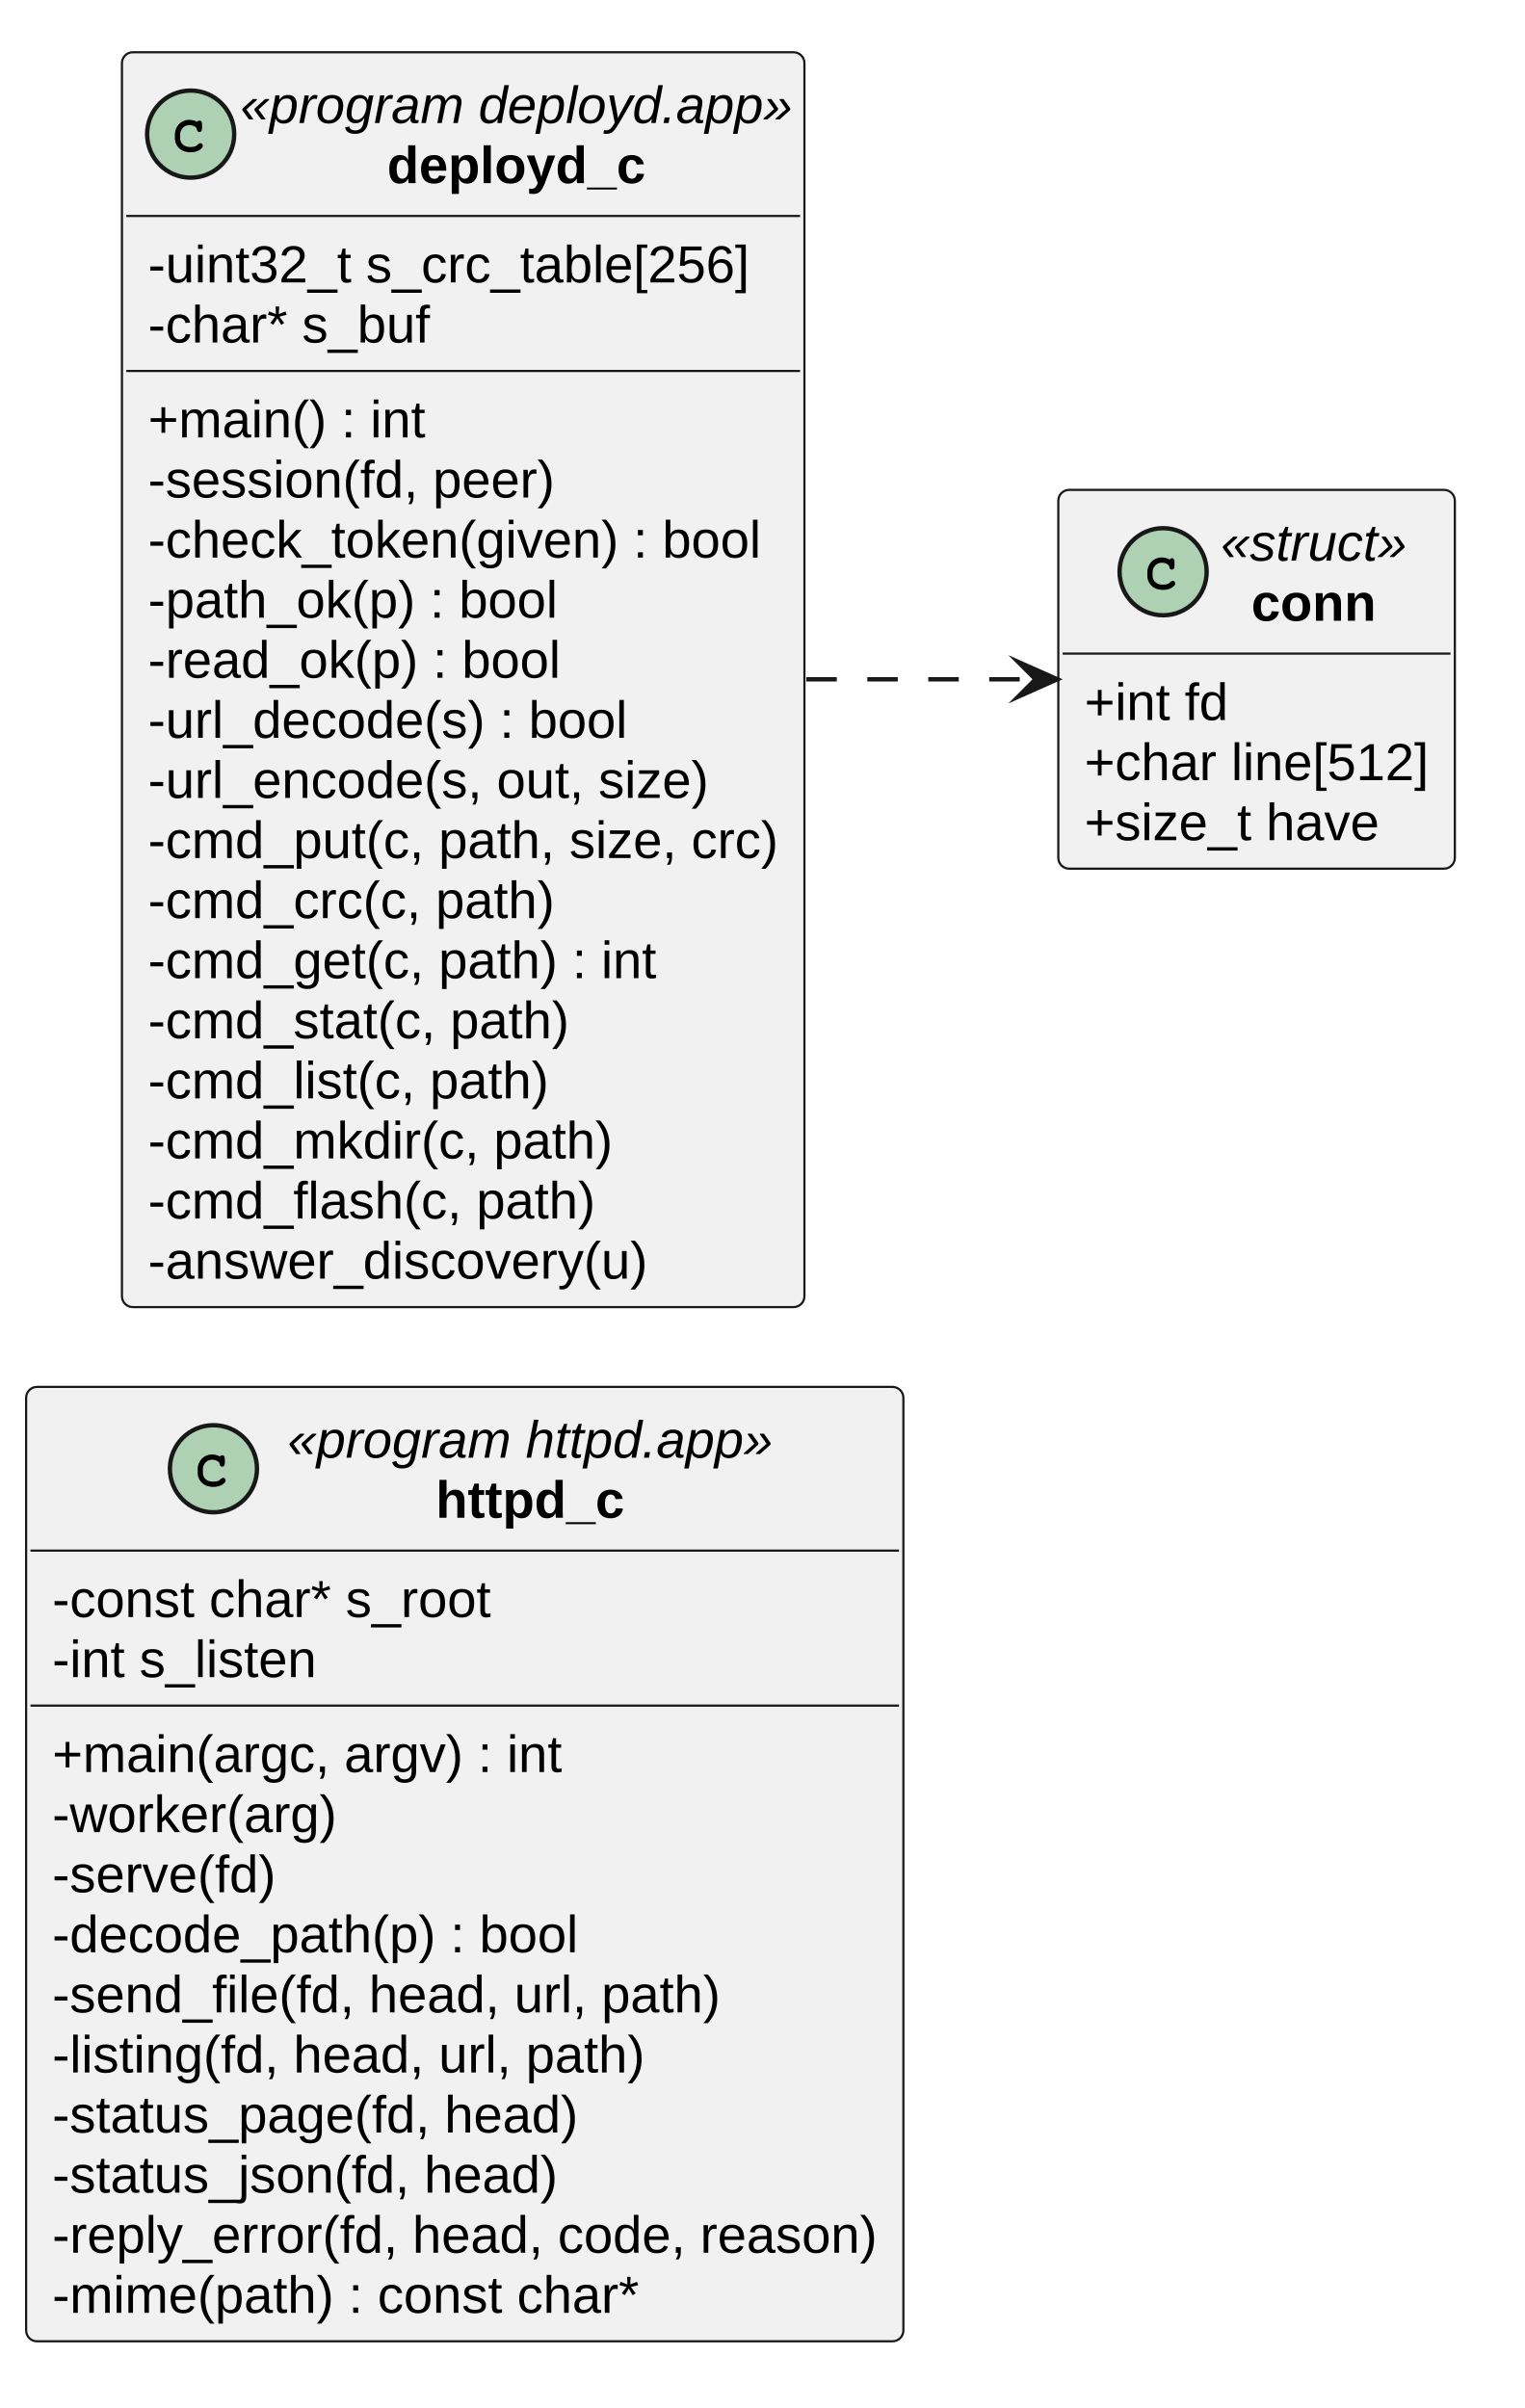
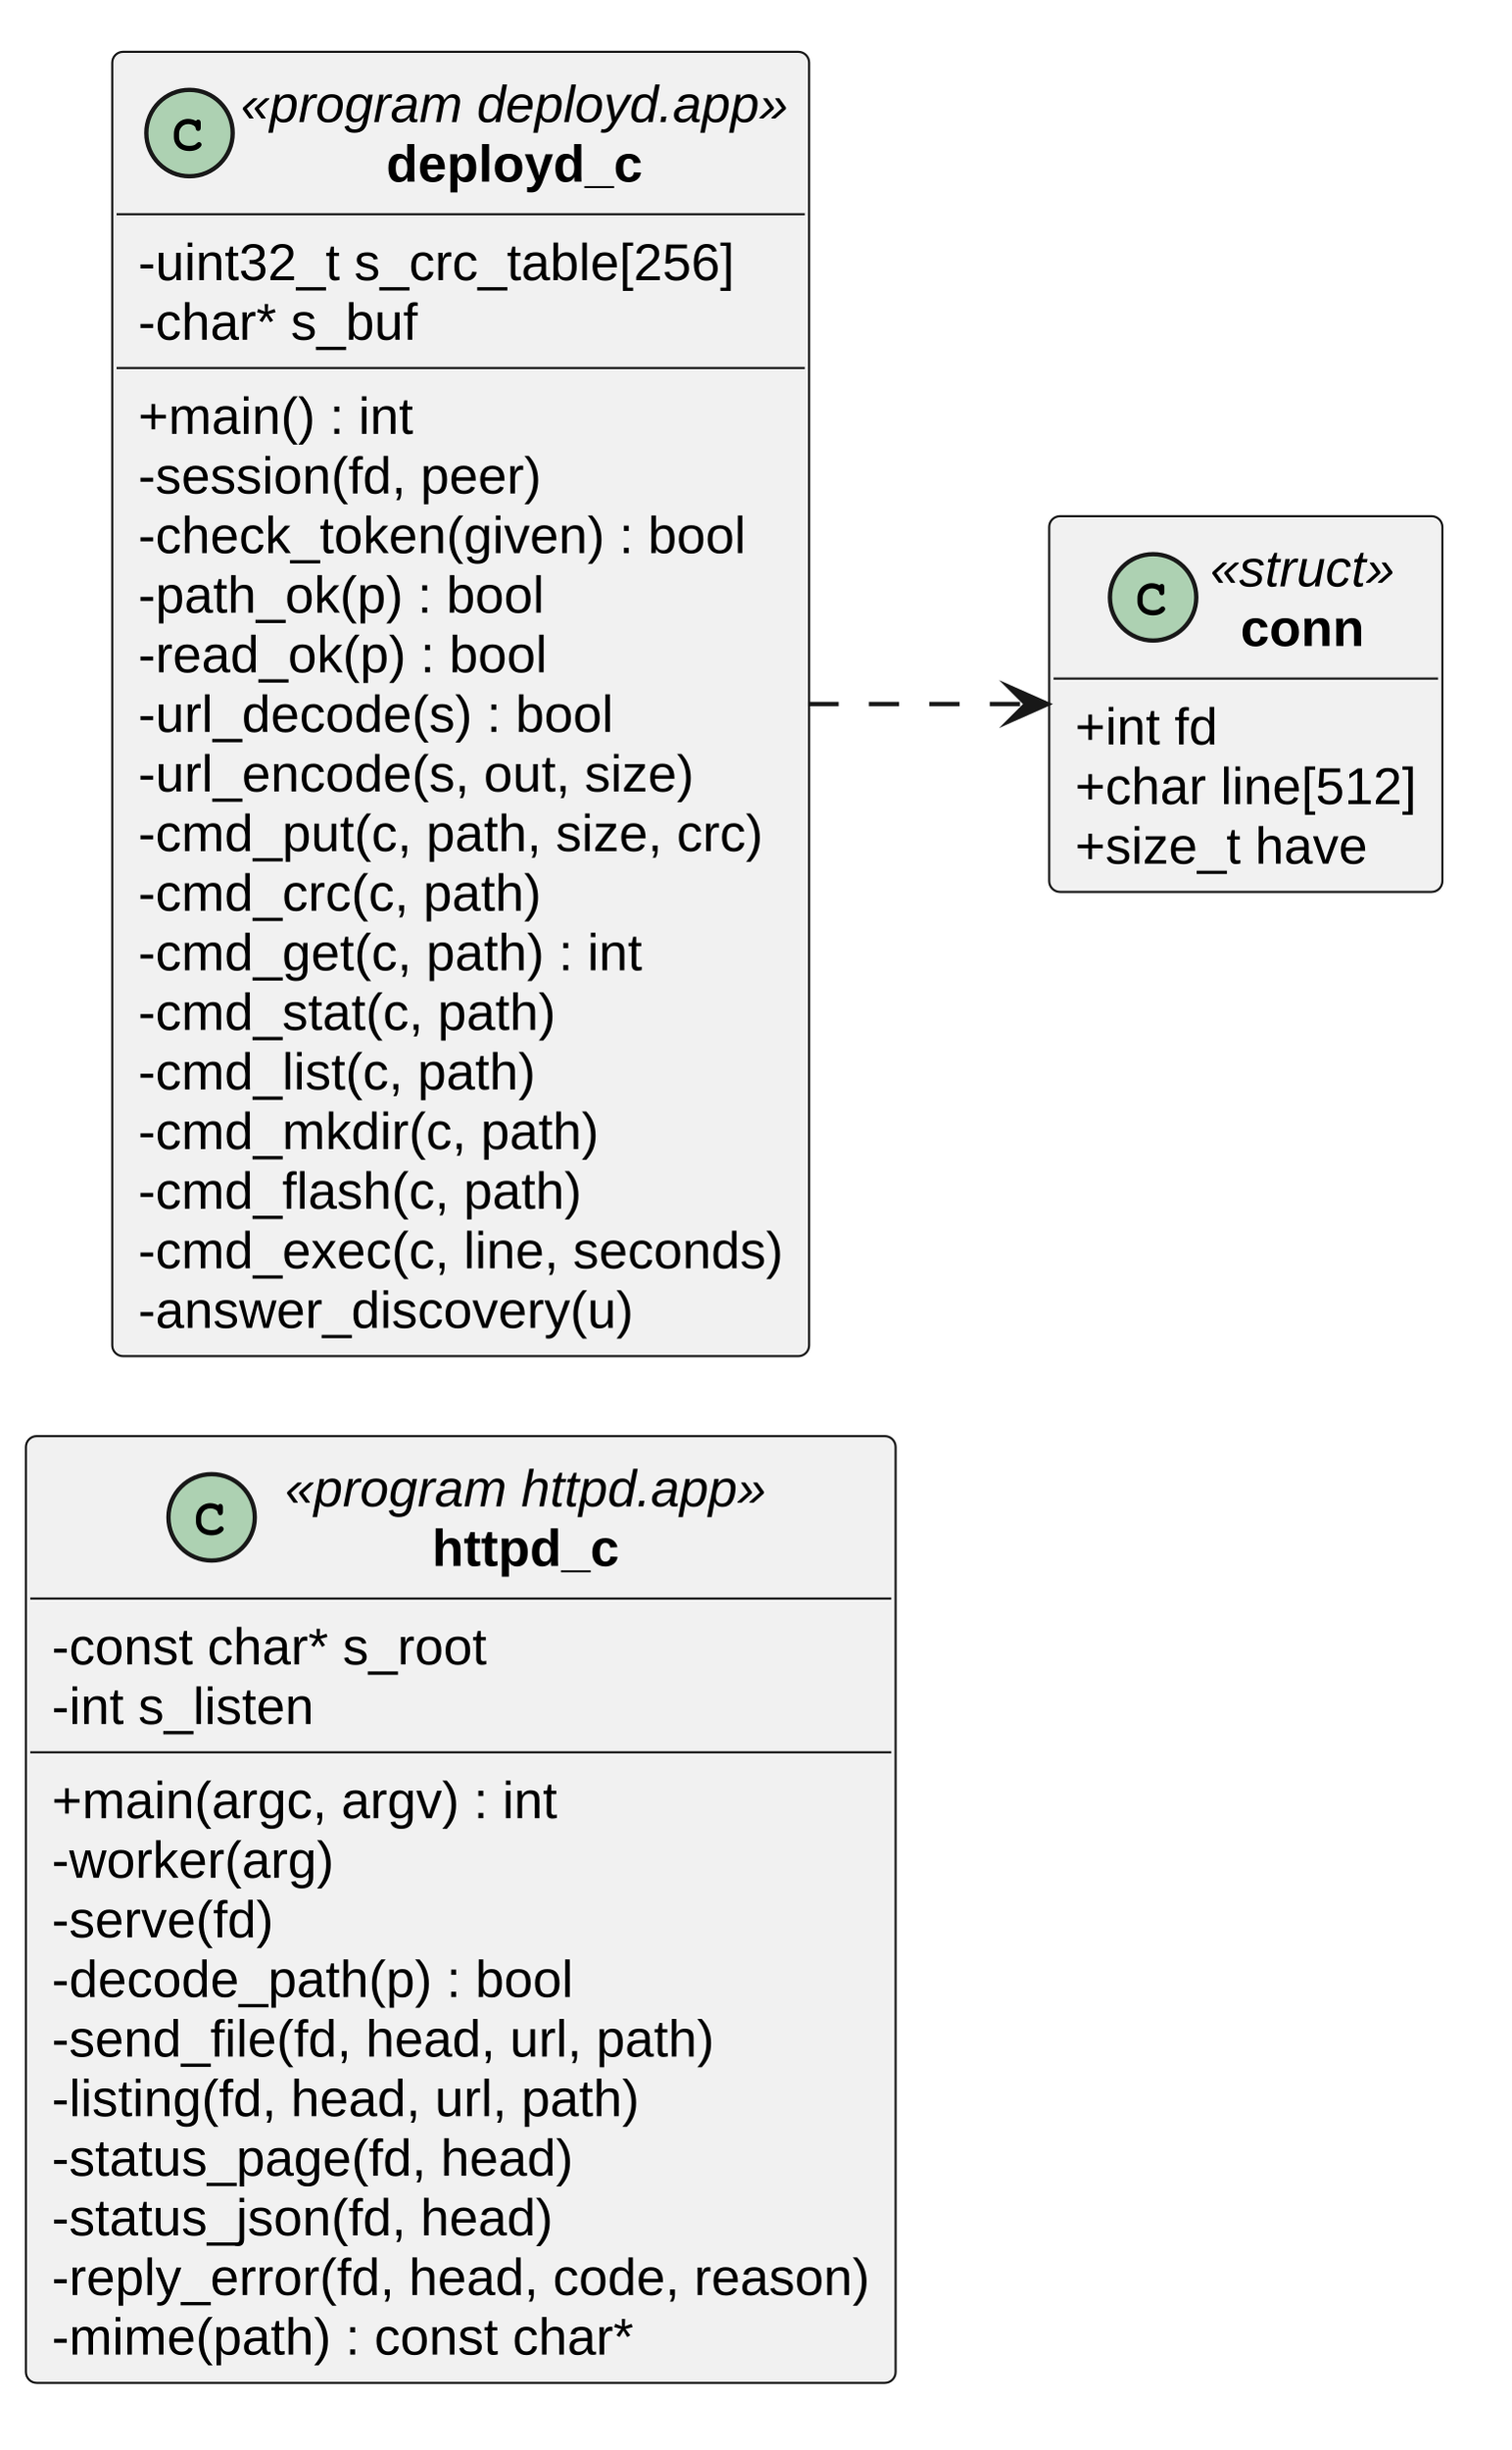
- <svg xmlns="http://www.w3.org/2000/svg" version="1.1" data-diagram-type="CLASS" style="width:350px;height:553px;background:#FFFFFF;" width="350px" height="553px" viewBox="0 0 350 553" zoomAndPan="magnify" preserveAspectRatio="none" contentStyleType="text/css">
+ <svg xmlns="http://www.w3.org/2000/svg" version="1.1" data-diagram-type="CLASS" style="width:350px;height:567px;background:#FFFFFF;" width="350px" height="567px" viewBox="0 0 350 567" zoomAndPan="magnify" preserveAspectRatio="none" contentStyleType="text/css">
  <defs />
  <g font-family="sans-serif" lengthAdjust="spacing">
    <g class="entity" data-qualified-name="httpd_c" id="ent0001" data-source-line="3">
-       <rect x="6" y="318.5" width="201.428" height="219.184" fill="#F1F1F1" style="stroke:#181818;stroke-width:0.5;" rx="2.5" ry="2.5" />
-       <ellipse cx="49.009" cy="337.299" rx="10" ry="10" fill="#ADD1B2" style="stroke:#181818;stroke-width:1;" />
-       <path d="M50.493,334.502 Q50.603,334.346 50.728,334.268 Q50.868,334.189 51.024,334.189 Q51.29,334.189 51.446,334.377 Q51.618,334.564 51.618,334.986 L51.618,336.018 Q51.618,336.439 51.446,336.627 Q51.29,336.814 51.024,336.814 Q50.774,336.814 50.634,336.674 Q50.493,336.549 50.415,336.174 Q50.384,335.924 50.259,335.799 Q50.009,335.533 49.571,335.377 Q49.149,335.221 48.712,335.221 Q48.181,335.221 47.728,335.455 Q47.274,335.689 46.931,336.221 Q46.587,336.736 46.587,337.471 L46.587,338.252 Q46.587,339.111 47.212,339.689 Q47.853,340.268 48.962,340.268 Q49.634,340.268 50.103,340.096 Q50.368,339.986 50.665,339.674 Q50.853,339.486 50.962,339.439 Q51.071,339.377 51.196,339.377 Q51.446,339.377 51.618,339.564 Q51.806,339.736 51.806,339.986 Q51.806,340.236 51.556,340.518 Q51.196,340.924 50.634,341.158 Q49.884,341.471 48.978,341.471 Q47.899,341.471 47.056,341.033 Q46.353,340.689 45.868,339.924 Q45.384,339.158 45.384,338.268 L45.384,337.455 Q45.384,336.518 45.821,335.705 Q46.259,334.893 47.024,334.455 Q47.806,334.018 48.665,334.018 Q49.196,334.018 49.649,334.143 Q50.103,334.252 50.493,334.502 Z " fill="#000" />
-       <text x="66.009" y="334.756" fill="#000" font-size="12" textLength="111.41" font-style="italic" font-family="Arial">«program httpd.app»</text>
-       <text x="100.049" y="348.555" fill="#000" font-size="12" textLength="43.33" font-weight="700" font-family="Arial">httpd_c</text>
-       <line x1="7" y1="356.098" x2="206.428" y2="356.098" style="stroke:#181818;stroke-width:0.5;" />
-       <text x="12" y="371.354" fill="#000" font-size="12" textLength="100.711" font-family="Arial">-const char* s_root</text>
-       <text x="12" y="385.152" fill="#000" font-size="12" textLength="60.691" font-family="Arial">-int s_listen</text>
-       <line x1="7" y1="391.695" x2="206.428" y2="391.695" style="stroke:#181818;stroke-width:0.5;" />
-       <text x="12" y="406.951" fill="#000" font-size="12" textLength="117.041" font-family="Arial">+main(argc, argv) : int</text>
-       <text x="12" y="420.75" fill="#000" font-size="12" textLength="65.338" font-family="Arial">-worker(arg)</text>
-       <text x="12" y="434.549" fill="#000" font-size="12" textLength="51.34" font-family="Arial">-serve(fd)</text>
-       <text x="12" y="448.348" fill="#000" font-size="12" textLength="120.75" font-family="Arial">-decode_path(p) : bool</text>
-       <text x="12" y="462.146" fill="#000" font-size="12" textLength="153.422" font-family="Arial">-send_file(fd, head, url, path)</text>
-       <text x="12" y="475.945" fill="#000" font-size="12" textLength="136.066" font-family="Arial">-listing(fd, head, url, path)</text>
-       <text x="12" y="489.744" fill="#000" font-size="12" textLength="120.744" font-family="Arial">-status_page(fd, head)</text>
-       <text x="12" y="503.543" fill="#000" font-size="12" textLength="116.063" font-family="Arial">-status_json(fd, head)</text>
-       <text x="12" y="517.342" fill="#000" font-size="12" textLength="189.428" font-family="Arial">-reply_error(fd, head, code, reason)</text>
-       <text x="12" y="531.141" fill="#000" font-size="12" textLength="134.707" font-family="Arial">-mime(path) : const char*</text>
+       <rect x="6" y="332.5" width="201.428" height="219.184" fill="#F1F1F1" style="stroke:#181818;stroke-width:0.5;" rx="2.5" ry="2.5" />
+       <ellipse cx="49.009" cy="351.299" rx="10" ry="10" fill="#ADD1B2" style="stroke:#181818;stroke-width:1;" />
+       <path d="M50.493,348.502 Q50.603,348.346 50.728,348.268 Q50.868,348.189 51.024,348.189 Q51.29,348.189 51.446,348.377 Q51.618,348.564 51.618,348.986 L51.618,350.018 Q51.618,350.439 51.446,350.627 Q51.29,350.814 51.024,350.814 Q50.774,350.814 50.634,350.674 Q50.493,350.549 50.415,350.174 Q50.384,349.924 50.259,349.799 Q50.009,349.533 49.571,349.377 Q49.149,349.221 48.712,349.221 Q48.181,349.221 47.728,349.455 Q47.274,349.689 46.931,350.221 Q46.587,350.736 46.587,351.471 L46.587,352.252 Q46.587,353.111 47.212,353.689 Q47.853,354.268 48.962,354.268 Q49.634,354.268 50.103,354.096 Q50.368,353.986 50.665,353.674 Q50.853,353.486 50.962,353.439 Q51.071,353.377 51.196,353.377 Q51.446,353.377 51.618,353.564 Q51.806,353.736 51.806,353.986 Q51.806,354.236 51.556,354.518 Q51.196,354.924 50.634,355.158 Q49.884,355.471 48.978,355.471 Q47.899,355.471 47.056,355.033 Q46.353,354.689 45.868,353.924 Q45.384,353.158 45.384,352.268 L45.384,351.455 Q45.384,350.518 45.821,349.705 Q46.259,348.893 47.024,348.455 Q47.806,348.018 48.665,348.018 Q49.196,348.018 49.649,348.143 Q50.103,348.252 50.493,348.502 Z " fill="#000" />
+       <text x="66.009" y="348.756" fill="#000" font-size="12" textLength="111.41" font-style="italic" font-family="Arial">«program httpd.app»</text>
+       <text x="100.049" y="362.555" fill="#000" font-size="12" textLength="43.33" font-weight="700" font-family="Arial">httpd_c</text>
+       <line x1="7" y1="370.098" x2="206.428" y2="370.098" style="stroke:#181818;stroke-width:0.5;" />
+       <text x="12" y="385.354" fill="#000" font-size="12" textLength="100.711" font-family="Arial">-const char* s_root</text>
+       <text x="12" y="399.152" fill="#000" font-size="12" textLength="60.691" font-family="Arial">-int s_listen</text>
+       <line x1="7" y1="405.695" x2="206.428" y2="405.695" style="stroke:#181818;stroke-width:0.5;" />
+       <text x="12" y="420.951" fill="#000" font-size="12" textLength="117.041" font-family="Arial">+main(argc, argv) : int</text>
+       <text x="12" y="434.75" fill="#000" font-size="12" textLength="65.338" font-family="Arial">-worker(arg)</text>
+       <text x="12" y="448.549" fill="#000" font-size="12" textLength="51.34" font-family="Arial">-serve(fd)</text>
+       <text x="12" y="462.348" fill="#000" font-size="12" textLength="120.75" font-family="Arial">-decode_path(p) : bool</text>
+       <text x="12" y="476.146" fill="#000" font-size="12" textLength="153.422" font-family="Arial">-send_file(fd, head, url, path)</text>
+       <text x="12" y="489.945" fill="#000" font-size="12" textLength="136.066" font-family="Arial">-listing(fd, head, url, path)</text>
+       <text x="12" y="503.744" fill="#000" font-size="12" textLength="120.744" font-family="Arial">-status_page(fd, head)</text>
+       <text x="12" y="517.543" fill="#000" font-size="12" textLength="116.063" font-family="Arial">-status_json(fd, head)</text>
+       <text x="12" y="531.342" fill="#000" font-size="12" textLength="189.428" font-family="Arial">-reply_error(fd, head, code, reason)</text>
+       <text x="12" y="545.141" fill="#000" font-size="12" textLength="134.707" font-family="Arial">-mime(path) : const char*</text>
    </g>
    <g class="entity" data-qualified-name="deployd_c" id="ent0002" data-source-line="17">
-       <rect x="28" y="12" width="156.709" height="288.178" fill="#F1F1F1" style="stroke:#181818;stroke-width:0.5;" rx="2.5" ry="2.5" />
-       <ellipse cx="43.779" cy="30.799" rx="10" ry="10" fill="#ADD1B2" style="stroke:#181818;stroke-width:1;" />
-       <path d="M45.263,28.002 Q45.373,27.846 45.498,27.768 Q45.638,27.689 45.795,27.689 Q46.06,27.689 46.216,27.877 Q46.388,28.064 46.388,28.486 L46.388,29.518 Q46.388,29.939 46.216,30.127 Q46.06,30.314 45.795,30.314 Q45.545,30.314 45.404,30.174 Q45.263,30.049 45.185,29.674 Q45.154,29.424 45.029,29.299 Q44.779,29.033 44.341,28.877 Q43.92,28.721 43.482,28.721 Q42.951,28.721 42.498,28.955 Q42.045,29.189 41.701,29.721 Q41.357,30.236 41.357,30.971 L41.357,31.752 Q41.357,32.611 41.982,33.189 Q42.623,33.768 43.732,33.768 Q44.404,33.768 44.873,33.596 Q45.138,33.486 45.435,33.174 Q45.623,32.986 45.732,32.939 Q45.841,32.877 45.966,32.877 Q46.216,32.877 46.388,33.064 Q46.576,33.236 46.576,33.486 Q46.576,33.736 46.326,34.018 Q45.966,34.424 45.404,34.658 Q44.654,34.971 43.748,34.971 Q42.67,34.971 41.826,34.533 Q41.123,34.189 40.638,33.424 Q40.154,32.658 40.154,31.768 L40.154,30.955 Q40.154,30.018 40.591,29.205 Q41.029,28.393 41.795,27.955 Q42.576,27.518 43.435,27.518 Q43.966,27.518 44.42,27.643 Q44.873,27.752 45.263,28.002 Z " fill="#000" />
-       <text x="55.174" y="28.256" fill="#000" font-size="12" textLength="126.756" font-style="italic" font-family="Arial">«program deployd.app»</text>
-       <text x="88.877" y="42.055" fill="#000" font-size="12" textLength="59.35" font-weight="700" font-family="Arial">deployd_c</text>
-       <line x1="29" y1="49.598" x2="183.709" y2="49.598" style="stroke:#181818;stroke-width:0.5;" />
-       <text x="34" y="64.854" fill="#000" font-size="12" textLength="138.088" font-family="Arial">-uint32_t s_crc_table[256]</text>
-       <text x="34" y="78.652" fill="#000" font-size="12" textLength="64.699" font-family="Arial">-char* s_buf</text>
-       <line x1="29" y1="85.195" x2="183.709" y2="85.195" style="stroke:#181818;stroke-width:0.5;" />
-       <text x="34" y="100.451" fill="#000" font-size="12" textLength="63.686" font-family="Arial">+main() : int</text>
-       <text x="34" y="114.25" fill="#000" font-size="12" textLength="93.369" font-family="Arial">-session(fd, peer)</text>
-       <text x="34" y="128.049" fill="#000" font-size="12" textLength="140.742" font-family="Arial">-check_token(given) : bool</text>
-       <text x="34" y="141.848" fill="#000" font-size="12" textLength="94.055" font-family="Arial">-path_ok(p) : bool</text>
-       <text x="34" y="155.646" fill="#000" font-size="12" textLength="94.717" font-family="Arial">-read_ok(p) : bool</text>
-       <text x="34" y="169.445" fill="#000" font-size="12" textLength="110.057" font-family="Arial">-url_decode(s) : bool</text>
-       <text x="34" y="183.244" fill="#000" font-size="12" textLength="128.725" font-family="Arial">-url_encode(s, out, size)</text>
-       <text x="34" y="197.043" fill="#000" font-size="12" textLength="144.709" font-family="Arial">-cmd_put(c, path, size, crc)</text>
-       <text x="34" y="210.842" fill="#000" font-size="12" textLength="93.352" font-family="Arial">-cmd_crc(c, path)</text>
-       <text x="34" y="224.641" fill="#000" font-size="12" textLength="116.713" font-family="Arial">-cmd_get(c, path) : int</text>
-       <text x="34" y="238.439" fill="#000" font-size="12" textLength="96.697" font-family="Arial">-cmd_stat(c, path)</text>
-       <text x="34" y="252.238" fill="#000" font-size="12" textLength="92.021" font-family="Arial">-cmd_list(c, path)</text>
-       <text x="34" y="266.037" fill="#000" font-size="12" textLength="106.688" font-family="Arial">-cmd_mkdir(c, path)</text>
-       <text x="34" y="279.836" fill="#000" font-size="12" textLength="102.703" font-family="Arial">-cmd_flash(c, path)</text>
-       <text x="34" y="293.635" fill="#000" font-size="12" textLength="114.703" font-family="Arial">-answer_discovery(u)</text>
+       <rect x="26" y="12" width="161.391" height="301.977" fill="#F1F1F1" style="stroke:#181818;stroke-width:0.5;" rx="2.5" ry="2.5" />
+       <ellipse cx="43.886" cy="30.799" rx="10" ry="10" fill="#ADD1B2" style="stroke:#181818;stroke-width:1;" />
+       <path d="M45.37,28.002 Q45.479,27.846 45.604,27.768 Q45.745,27.689 45.901,27.689 Q46.167,27.689 46.323,27.877 Q46.495,28.064 46.495,28.486 L46.495,29.518 Q46.495,29.939 46.323,30.127 Q46.167,30.314 45.901,30.314 Q45.651,30.314 45.511,30.174 Q45.37,30.049 45.292,29.674 Q45.261,29.424 45.136,29.299 Q44.886,29.033 44.448,28.877 Q44.026,28.721 43.589,28.721 Q43.058,28.721 42.604,28.955 Q42.151,29.189 41.808,29.721 Q41.464,30.236 41.464,30.971 L41.464,31.752 Q41.464,32.611 42.089,33.189 Q42.729,33.768 43.839,33.768 Q44.511,33.768 44.979,33.596 Q45.245,33.486 45.542,33.174 Q45.729,32.986 45.839,32.939 Q45.948,32.877 46.073,32.877 Q46.323,32.877 46.495,33.064 Q46.683,33.236 46.683,33.486 Q46.683,33.736 46.433,34.018 Q46.073,34.424 45.511,34.658 Q44.761,34.971 43.854,34.971 Q42.776,34.971 41.933,34.533 Q41.229,34.189 40.745,33.424 Q40.261,32.658 40.261,31.768 L40.261,30.955 Q40.261,30.018 40.698,29.205 Q41.136,28.393 41.901,27.955 Q42.683,27.518 43.542,27.518 Q44.073,27.518 44.526,27.643 Q44.979,27.752 45.37,28.002 Z " fill="#000" />
+       <text x="55.749" y="28.256" fill="#000" font-size="12" textLength="126.756" font-style="italic" font-family="Arial">«program deployd.app»</text>
+       <text x="89.452" y="42.055" fill="#000" font-size="12" textLength="59.35" font-weight="700" font-family="Arial">deployd_c</text>
+       <line x1="27" y1="49.598" x2="186.391" y2="49.598" style="stroke:#181818;stroke-width:0.5;" />
+       <text x="32" y="64.854" fill="#000" font-size="12" textLength="138.088" font-family="Arial">-uint32_t s_crc_table[256]</text>
+       <text x="32" y="78.652" fill="#000" font-size="12" textLength="64.699" font-family="Arial">-char* s_buf</text>
+       <line x1="27" y1="85.195" x2="186.391" y2="85.195" style="stroke:#181818;stroke-width:0.5;" />
+       <text x="32" y="100.451" fill="#000" font-size="12" textLength="63.686" font-family="Arial">+main() : int</text>
+       <text x="32" y="114.25" fill="#000" font-size="12" textLength="93.369" font-family="Arial">-session(fd, peer)</text>
+       <text x="32" y="128.049" fill="#000" font-size="12" textLength="140.742" font-family="Arial">-check_token(given) : bool</text>
+       <text x="32" y="141.848" fill="#000" font-size="12" textLength="94.055" font-family="Arial">-path_ok(p) : bool</text>
+       <text x="32" y="155.646" fill="#000" font-size="12" textLength="94.717" font-family="Arial">-read_ok(p) : bool</text>
+       <text x="32" y="169.445" fill="#000" font-size="12" textLength="110.057" font-family="Arial">-url_decode(s) : bool</text>
+       <text x="32" y="183.244" fill="#000" font-size="12" textLength="128.725" font-family="Arial">-url_encode(s, out, size)</text>
+       <text x="32" y="197.043" fill="#000" font-size="12" textLength="144.709" font-family="Arial">-cmd_put(c, path, size, crc)</text>
+       <text x="32" y="210.842" fill="#000" font-size="12" textLength="93.352" font-family="Arial">-cmd_crc(c, path)</text>
+       <text x="32" y="224.641" fill="#000" font-size="12" textLength="116.713" font-family="Arial">-cmd_get(c, path) : int</text>
+       <text x="32" y="238.439" fill="#000" font-size="12" textLength="96.697" font-family="Arial">-cmd_stat(c, path)</text>
+       <text x="32" y="252.238" fill="#000" font-size="12" textLength="92.021" font-family="Arial">-cmd_list(c, path)</text>
+       <text x="32" y="266.037" fill="#000" font-size="12" textLength="106.688" font-family="Arial">-cmd_mkdir(c, path)</text>
+       <text x="32" y="279.836" fill="#000" font-size="12" textLength="102.703" font-family="Arial">-cmd_flash(c, path)</text>
+       <text x="32" y="293.635" fill="#000" font-size="12" textLength="149.391" font-family="Arial">-cmd_exec(c, line, seconds)</text>
+       <text x="32" y="307.434" fill="#000" font-size="12" textLength="114.703" font-family="Arial">-answer_discovery(u)</text>
    </g>
-     <g class="entity" data-qualified-name="conn" id="ent0003" data-source-line="36">
-       <rect x="243" y="112.5" width="91.055" height="86.994" fill="#F1F1F1" style="stroke:#181818;stroke-width:0.5;" rx="2.5" ry="2.5" />
-       <ellipse cx="267.066" cy="131.299" rx="10" ry="10" fill="#ADD1B2" style="stroke:#181818;stroke-width:1;" />
-       <path d="M268.55,128.502 Q268.66,128.346 268.785,128.268 Q268.925,128.189 269.082,128.189 Q269.347,128.189 269.504,128.377 Q269.675,128.564 269.675,128.986 L269.675,130.018 Q269.675,130.439 269.504,130.627 Q269.347,130.814 269.082,130.814 Q268.832,130.814 268.691,130.674 Q268.55,130.549 268.472,130.174 Q268.441,129.924 268.316,129.799 Q268.066,129.533 267.629,129.377 Q267.207,129.221 266.769,129.221 Q266.238,129.221 265.785,129.455 Q265.332,129.689 264.988,130.221 Q264.644,130.736 264.644,131.471 L264.644,132.252 Q264.644,133.111 265.269,133.689 Q265.91,134.268 267.019,134.268 Q267.691,134.268 268.16,134.096 Q268.425,133.986 268.722,133.674 Q268.91,133.486 269.019,133.439 Q269.129,133.377 269.254,133.377 Q269.504,133.377 269.675,133.564 Q269.863,133.736 269.863,133.986 Q269.863,134.236 269.613,134.518 Q269.254,134.924 268.691,135.158 Q267.941,135.471 267.035,135.471 Q265.957,135.471 265.113,135.033 Q264.41,134.689 263.925,133.924 Q263.441,133.158 263.441,132.268 L263.441,131.455 Q263.441,130.518 263.879,129.705 Q264.316,128.893 265.082,128.455 Q265.863,128.018 266.722,128.018 Q267.254,128.018 267.707,128.143 Q268.16,128.252 268.55,128.502 Z " fill="#000" />
-       <text x="280.303" y="128.756" fill="#000" font-size="12" textLength="42.686" font-style="italic" font-family="Arial">«struct»</text>
-       <text x="287.314" y="142.555" fill="#000" font-size="12" textLength="28.664" font-weight="700" font-family="Arial">conn</text>
-       <line x1="244" y1="150.098" x2="333.055" y2="150.098" style="stroke:#181818;stroke-width:0.5;" />
-       <text x="249" y="165.354" fill="#000" font-size="12" textLength="33.023" font-family="Arial">+int fd</text>
-       <text x="249" y="179.152" fill="#000" font-size="12" textLength="79.055" font-family="Arial">+char line[512]</text>
-       <text x="249" y="192.951" fill="#000" font-size="12" textLength="67.711" font-family="Arial">+size_t have</text>
+     <g class="entity" data-qualified-name="conn" id="ent0003" data-source-line="37">
+       <rect x="243" y="119.5" width="91.055" height="86.994" fill="#F1F1F1" style="stroke:#181818;stroke-width:0.5;" rx="2.5" ry="2.5" />
+       <ellipse cx="267.066" cy="138.299" rx="10" ry="10" fill="#ADD1B2" style="stroke:#181818;stroke-width:1;" />
+       <path d="M268.55,135.502 Q268.66,135.346 268.785,135.268 Q268.925,135.189 269.082,135.189 Q269.347,135.189 269.504,135.377 Q269.675,135.564 269.675,135.986 L269.675,137.018 Q269.675,137.439 269.504,137.627 Q269.347,137.814 269.082,137.814 Q268.832,137.814 268.691,137.674 Q268.55,137.549 268.472,137.174 Q268.441,136.924 268.316,136.799 Q268.066,136.533 267.629,136.377 Q267.207,136.221 266.769,136.221 Q266.238,136.221 265.785,136.455 Q265.332,136.689 264.988,137.221 Q264.644,137.736 264.644,138.471 L264.644,139.252 Q264.644,140.111 265.269,140.689 Q265.91,141.268 267.019,141.268 Q267.691,141.268 268.16,141.096 Q268.425,140.986 268.722,140.674 Q268.91,140.486 269.019,140.439 Q269.129,140.377 269.254,140.377 Q269.504,140.377 269.675,140.564 Q269.863,140.736 269.863,140.986 Q269.863,141.236 269.613,141.518 Q269.254,141.924 268.691,142.158 Q267.941,142.471 267.035,142.471 Q265.957,142.471 265.113,142.033 Q264.41,141.689 263.925,140.924 Q263.441,140.158 263.441,139.268 L263.441,138.455 Q263.441,137.518 263.879,136.705 Q264.316,135.893 265.082,135.455 Q265.863,135.018 266.722,135.018 Q267.254,135.018 267.707,135.143 Q268.16,135.252 268.55,135.502 Z " fill="#000" />
+       <text x="280.303" y="135.756" fill="#000" font-size="12" textLength="42.686" font-style="italic" font-family="Arial">«struct»</text>
+       <text x="287.314" y="149.555" fill="#000" font-size="12" textLength="28.664" font-weight="700" font-family="Arial">conn</text>
+       <line x1="244" y1="157.098" x2="333.055" y2="157.098" style="stroke:#181818;stroke-width:0.5;" />
+       <text x="249" y="172.354" fill="#000" font-size="12" textLength="33.023" font-family="Arial">+int fd</text>
+       <text x="249" y="186.152" fill="#000" font-size="12" textLength="79.055" font-family="Arial">+char line[512]</text>
+       <text x="249" y="199.951" fill="#000" font-size="12" textLength="67.711" font-family="Arial">+size_t have</text>
    </g>
    <g class="link" data-entity-1="ent0002" data-entity-2="ent0003" id="lnk4" data-link-type="dependency">
-       <polygon points="242.775,156,233.775,152,237.775,156,233.775,160,242.775,156" fill="#181818" style="stroke:#181818;stroke-width:1;stroke-linejoin:miter;stroke-miterlimit:10;" />
-       <path d="M185.142,156 C204.838,156 220.339,156 237.775,156" style="stroke:#181818;stroke-width:1;stroke-dasharray:7,7;" fill="none" />
+       <polygon points="242.632,163,233.632,159,237.632,163,233.632,167,242.632,163" fill="#181818" style="stroke:#181818;stroke-width:1;stroke-linejoin:miter;stroke-miterlimit:10;" />
+       <path d="M187.237,163 C206.232,163 220.845,163 237.632,163" style="stroke:#181818;stroke-width:1;stroke-dasharray:7,7;" fill="none" />
    </g>
  </g>
</svg>
